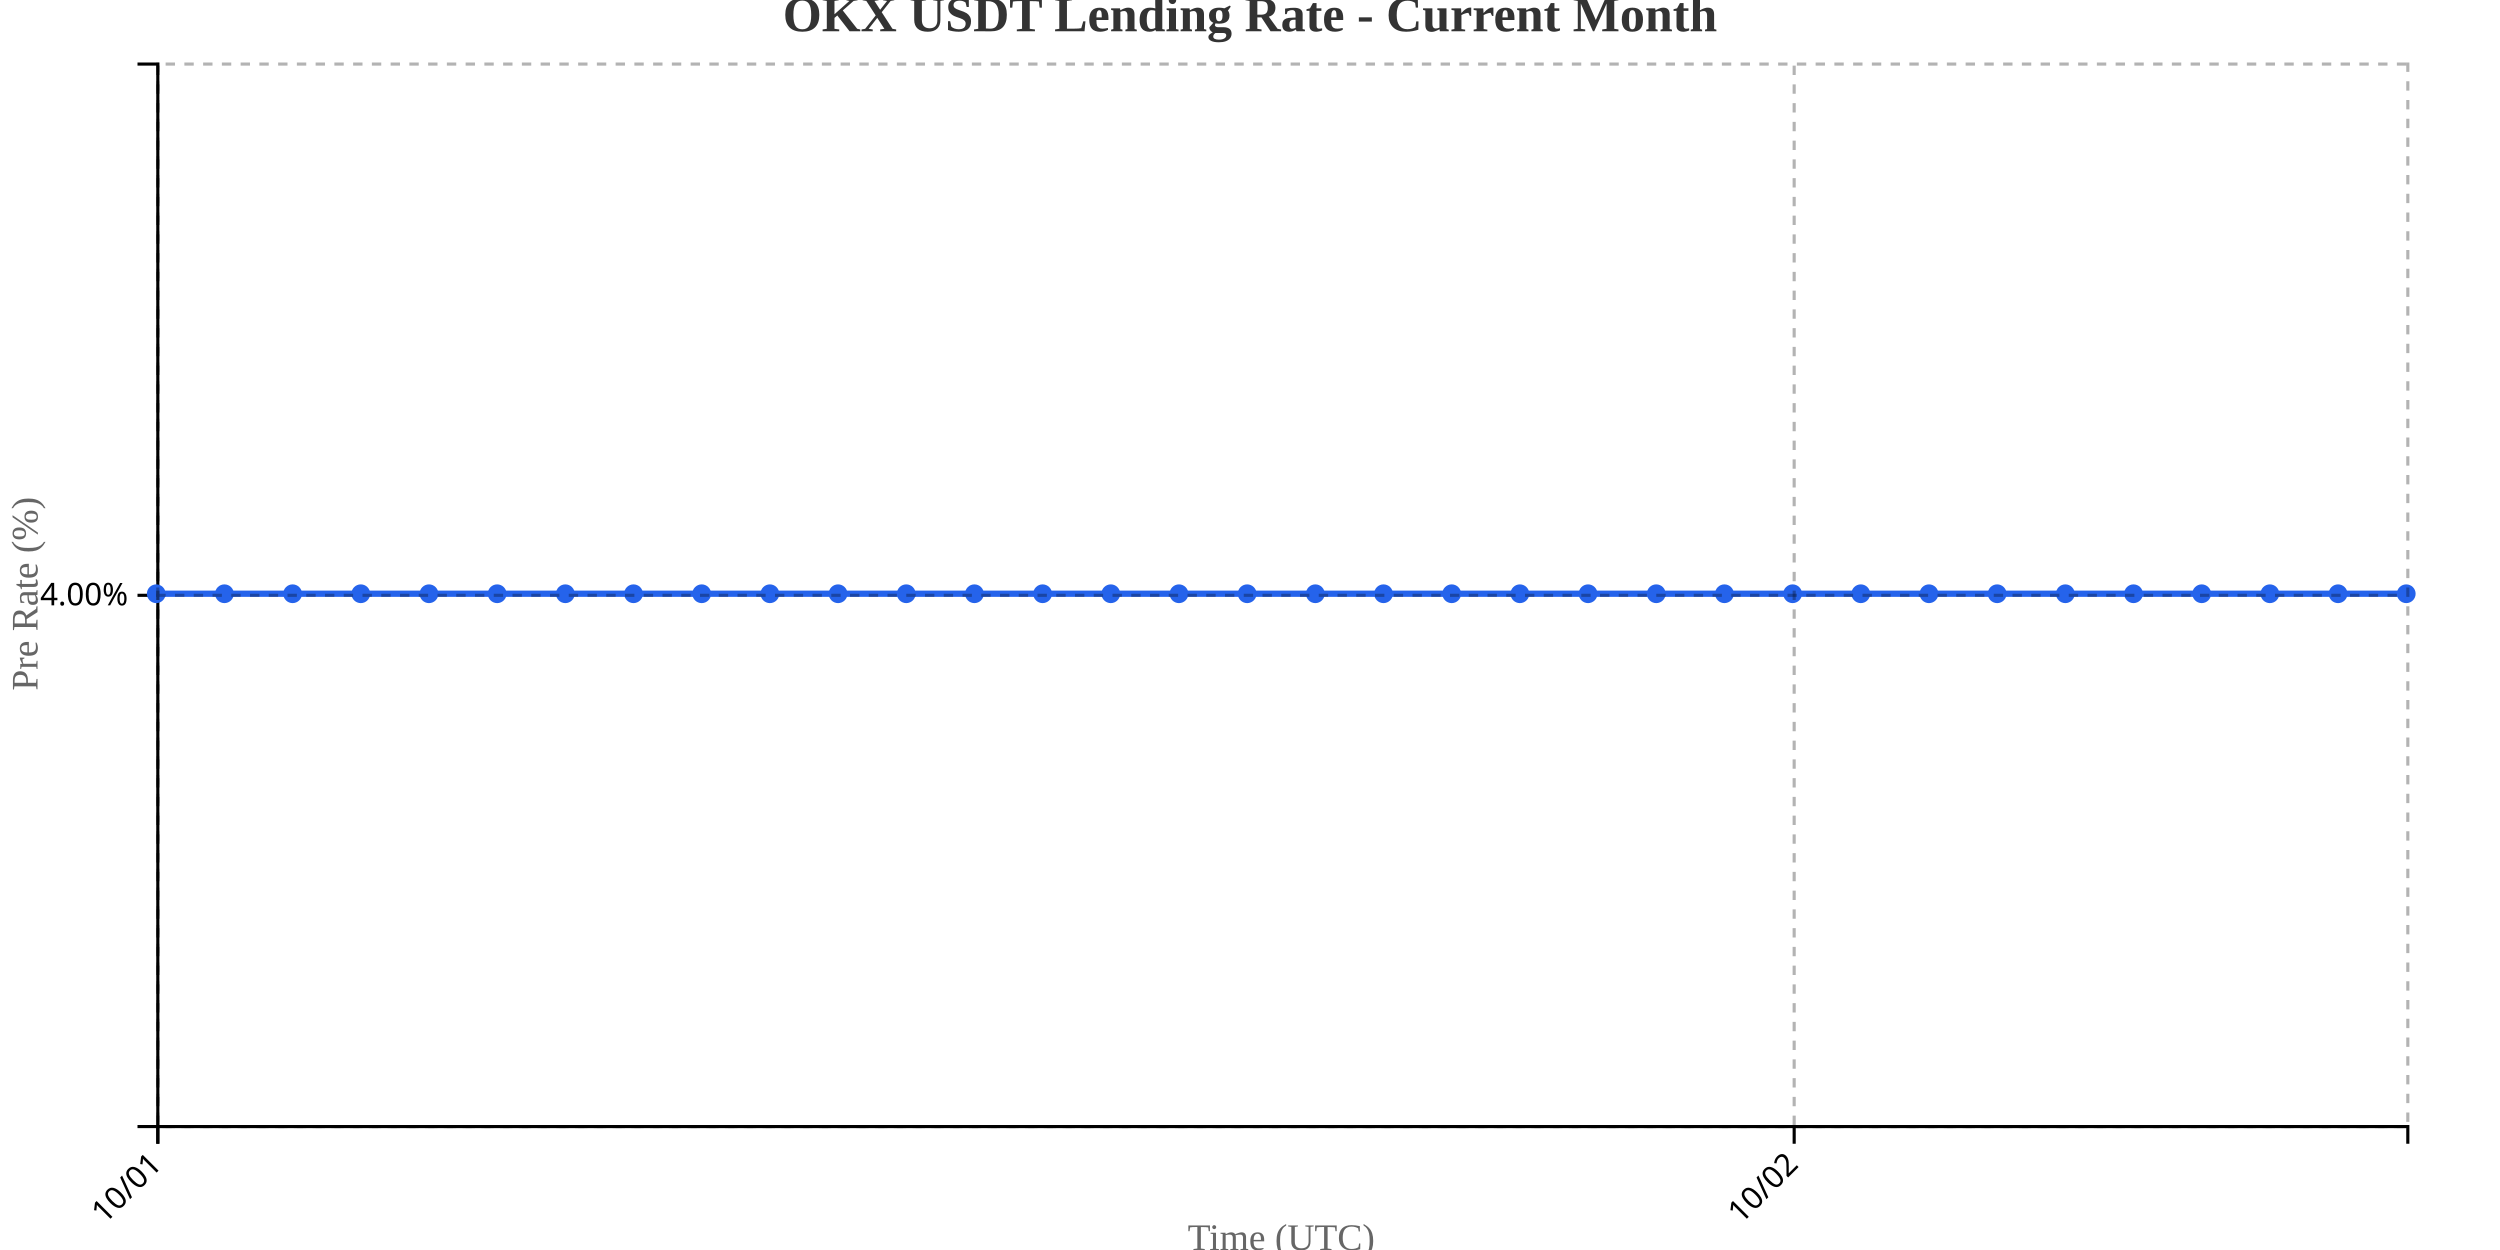
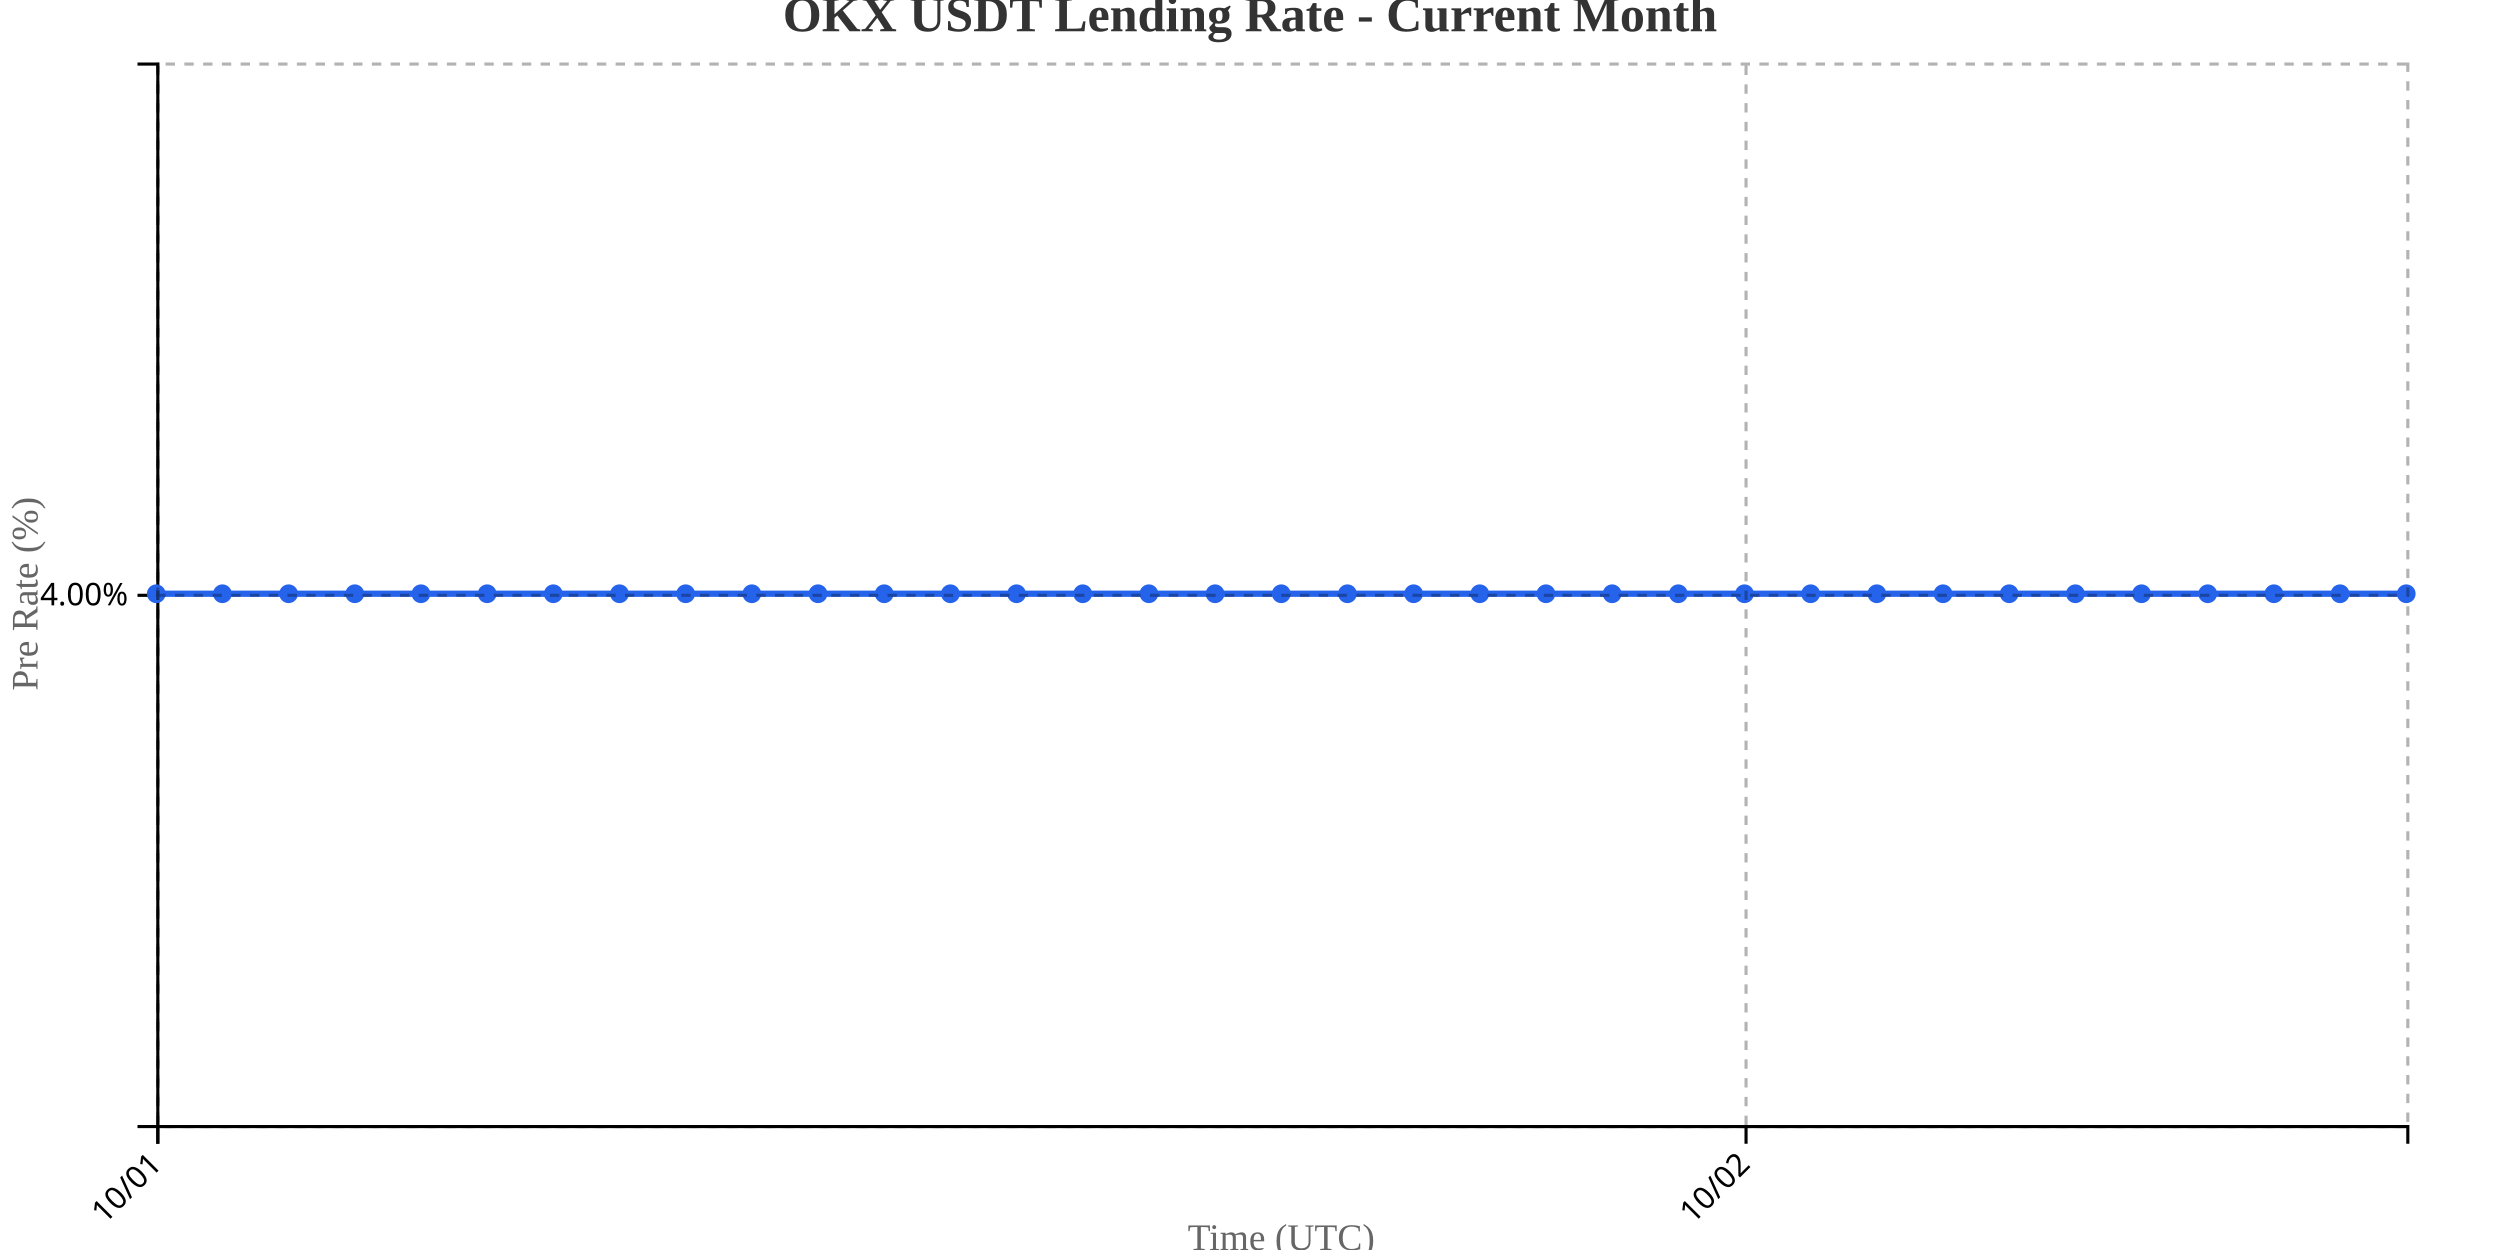
<svg xmlns="http://www.w3.org/2000/svg" width="800" height="400">
  <g transform="translate(50,20)">
    <g transform="translate(0,340)" fill="none" font-size="10" font-family="sans-serif" text-anchor="middle">
      <path class="domain" stroke="currentColor" d="M0.5,6V0.5H720.5V6" />
      <g class="tick" opacity="1" transform="translate(0.5,0)">
        <line stroke="currentColor" y2="6" />
        <text fill="currentColor" y="9" dy=".15em" style="text-anchor: end;" dx="-.8em" transform="rotate(-45)">10/01</text>
      </g>
-       <g class="tick" opacity="1" transform="translate(524.1364,0)">
+       <g class="tick" opacity="1" transform="translate(508.7353,0)">
        <line stroke="currentColor" y2="6" />
        <text fill="currentColor" y="9" dy=".15em" style="text-anchor: end;" dx="-.8em" transform="rotate(-45)">10/02</text>
      </g>
    </g>
    <g fill="none" font-size="10" font-family="sans-serif" text-anchor="end">
      <path class="domain" stroke="currentColor" d="M-6,340.5H0.5V0.5H-6" />
      <g class="tick" opacity="1" transform="translate(0,170.5)">
        <line stroke="currentColor" x2="-6" />
        <text fill="currentColor" x="-9" dy="0.32em">4.00%</text>
      </g>
    </g>
    <text transform="rotate(-90)" y="-50" x="-170" dy="1em" style="text-anchor: middle; font-size: 12px; fill: #666;">Pre Rate (%)</text>
    <text transform="translate(360, 380)" style="text-anchor: middle; font-size: 12px; fill: #666;">Time (UTC)</text>
-     <path fill="none" stroke="#2563eb" stroke-width="2" d="M0,170C7.273,170,14.545,170,21.818,170C29.091,170,36.364,170,43.636,170C50.909,170,58.182,170,65.455,170C72.727,170,80,170,87.273,170C94.545,170,101.818,170,109.091,170C116.364,170,123.636,170,130.909,170C138.182,170,145.455,170,152.727,170C160,170,167.273,170,174.545,170C181.818,170,189.091,170,196.364,170C203.636,170,210.909,170,218.182,170C225.455,170,232.727,170,240,170C247.273,170,254.545,170,261.818,170C269.091,170,276.364,170,283.636,170C290.909,170,298.182,170,305.455,170C312.727,170,320,170,327.273,170C334.545,170,341.818,170,349.091,170C356.364,170,363.636,170,370.909,170C378.182,170,385.455,170,392.727,170C400,170,407.273,170,414.545,170C421.818,170,429.091,170,436.364,170C443.636,170,450.909,170,458.182,170C465.455,170,472.727,170,480,170C487.273,170,494.545,170,501.818,170C509.091,170,516.364,170,523.636,170C530.909,170,538.182,170,545.455,170C552.727,170,560,170,567.273,170C574.545,170,581.818,170,589.091,170C596.364,170,603.636,170,610.909,170C618.182,170,625.455,170,632.727,170C640,170,647.273,170,654.545,170C661.818,170,669.091,170,676.364,170C683.636,170,690.909,170,698.182,170C705.455,170,712.727,170,720,170" />
+     <path fill="none" stroke="#2563eb" stroke-width="2" d="M0,170C7.059,170,14.118,170,21.176,170C28.235,170,35.294,170,42.353,170C49.412,170,56.471,170,63.529,170C70.588,170,77.647,170,84.706,170C91.765,170,98.824,170,105.882,170C112.941,170,120,170,127.059,170C134.118,170,141.176,170,148.235,170C155.294,170,162.353,170,169.412,170C176.471,170,183.529,170,190.588,170C197.647,170,204.706,170,211.765,170C218.824,170,225.882,170,232.941,170C240,170,247.059,170,254.118,170C261.176,170,268.235,170,275.294,170C282.353,170,289.412,170,296.471,170C303.529,170,310.588,170,317.647,170C324.706,170,331.765,170,338.824,170C345.882,170,352.941,170,360,170C367.059,170,374.118,170,381.176,170C388.235,170,395.294,170,402.353,170C409.412,170,416.471,170,423.529,170C430.588,170,437.647,170,444.706,170C451.765,170,458.824,170,465.882,170C472.941,170,480,170,487.059,170C494.118,170,501.176,170,508.235,170C515.294,170,522.353,170,529.412,170C536.471,170,543.529,170,550.588,170C557.647,170,564.706,170,571.765,170C578.824,170,585.882,170,592.941,170C600,170,607.059,170,614.118,170C621.176,170,628.235,170,635.294,170C642.353,170,649.412,170,656.471,170C663.529,170,670.588,170,677.647,170C684.706,170,691.765,170,698.824,170C705.882,170,712.941,170,720,170" />
    <circle class="dot" cx="0" cy="170" r="3" fill="#2563eb" />
-     <circle class="dot" cx="21.818" cy="170" r="3" fill="#2563eb" />
-     <circle class="dot" cx="43.636" cy="170" r="3" fill="#2563eb" />
-     <circle class="dot" cx="65.455" cy="170" r="3" fill="#2563eb" />
-     <circle class="dot" cx="87.273" cy="170" r="3" fill="#2563eb" />
-     <circle class="dot" cx="109.091" cy="170" r="3" fill="#2563eb" />
-     <circle class="dot" cx="130.909" cy="170" r="3" fill="#2563eb" />
-     <circle class="dot" cx="152.727" cy="170" r="3" fill="#2563eb" />
-     <circle class="dot" cx="174.545" cy="170" r="3" fill="#2563eb" />
-     <circle class="dot" cx="196.364" cy="170" r="3" fill="#2563eb" />
-     <circle class="dot" cx="218.182" cy="170" r="3" fill="#2563eb" />
-     <circle class="dot" cx="240" cy="170" r="3" fill="#2563eb" />
-     <circle class="dot" cx="261.818" cy="170" r="3" fill="#2563eb" />
-     <circle class="dot" cx="283.636" cy="170" r="3" fill="#2563eb" />
-     <circle class="dot" cx="305.455" cy="170" r="3" fill="#2563eb" />
-     <circle class="dot" cx="327.273" cy="170" r="3" fill="#2563eb" />
-     <circle class="dot" cx="349.091" cy="170" r="3" fill="#2563eb" />
-     <circle class="dot" cx="370.909" cy="170" r="3" fill="#2563eb" />
-     <circle class="dot" cx="392.727" cy="170" r="3" fill="#2563eb" />
-     <circle class="dot" cx="414.545" cy="170" r="3" fill="#2563eb" />
-     <circle class="dot" cx="436.364" cy="170" r="3" fill="#2563eb" />
-     <circle class="dot" cx="458.182" cy="170" r="3" fill="#2563eb" />
-     <circle class="dot" cx="480" cy="170" r="3" fill="#2563eb" />
-     <circle class="dot" cx="501.818" cy="170" r="3" fill="#2563eb" />
-     <circle class="dot" cx="523.636" cy="170" r="3" fill="#2563eb" />
-     <circle class="dot" cx="545.455" cy="170" r="3" fill="#2563eb" />
-     <circle class="dot" cx="567.273" cy="170" r="3" fill="#2563eb" />
-     <circle class="dot" cx="589.091" cy="170" r="3" fill="#2563eb" />
-     <circle class="dot" cx="610.909" cy="170" r="3" fill="#2563eb" />
-     <circle class="dot" cx="632.727" cy="170" r="3" fill="#2563eb" />
-     <circle class="dot" cx="654.545" cy="170" r="3" fill="#2563eb" />
-     <circle class="dot" cx="676.364" cy="170" r="3" fill="#2563eb" />
-     <circle class="dot" cx="698.182" cy="170" r="3" fill="#2563eb" />
+     <circle class="dot" cx="21.176" cy="170" r="3" fill="#2563eb" />
+     <circle class="dot" cx="42.353" cy="170" r="3" fill="#2563eb" />
+     <circle class="dot" cx="63.529" cy="170" r="3" fill="#2563eb" />
+     <circle class="dot" cx="84.706" cy="170" r="3" fill="#2563eb" />
+     <circle class="dot" cx="105.882" cy="170" r="3" fill="#2563eb" />
+     <circle class="dot" cx="127.059" cy="170" r="3" fill="#2563eb" />
+     <circle class="dot" cx="148.235" cy="170" r="3" fill="#2563eb" />
+     <circle class="dot" cx="169.412" cy="170" r="3" fill="#2563eb" />
+     <circle class="dot" cx="190.588" cy="170" r="3" fill="#2563eb" />
+     <circle class="dot" cx="211.765" cy="170" r="3" fill="#2563eb" />
+     <circle class="dot" cx="232.941" cy="170" r="3" fill="#2563eb" />
+     <circle class="dot" cx="254.118" cy="170" r="3" fill="#2563eb" />
+     <circle class="dot" cx="275.294" cy="170" r="3" fill="#2563eb" />
+     <circle class="dot" cx="296.471" cy="170" r="3" fill="#2563eb" />
+     <circle class="dot" cx="317.647" cy="170" r="3" fill="#2563eb" />
+     <circle class="dot" cx="338.824" cy="170" r="3" fill="#2563eb" />
+     <circle class="dot" cx="360" cy="170" r="3" fill="#2563eb" />
+     <circle class="dot" cx="381.176" cy="170" r="3" fill="#2563eb" />
+     <circle class="dot" cx="402.353" cy="170" r="3" fill="#2563eb" />
+     <circle class="dot" cx="423.529" cy="170" r="3" fill="#2563eb" />
+     <circle class="dot" cx="444.706" cy="170" r="3" fill="#2563eb" />
+     <circle class="dot" cx="465.882" cy="170" r="3" fill="#2563eb" />
+     <circle class="dot" cx="487.059" cy="170" r="3" fill="#2563eb" />
+     <circle class="dot" cx="508.235" cy="170" r="3" fill="#2563eb" />
+     <circle class="dot" cx="529.412" cy="170" r="3" fill="#2563eb" />
+     <circle class="dot" cx="550.588" cy="170" r="3" fill="#2563eb" />
+     <circle class="dot" cx="571.765" cy="170" r="3" fill="#2563eb" />
+     <circle class="dot" cx="592.941" cy="170" r="3" fill="#2563eb" />
+     <circle class="dot" cx="614.118" cy="170" r="3" fill="#2563eb" />
+     <circle class="dot" cx="635.294" cy="170" r="3" fill="#2563eb" />
+     <circle class="dot" cx="656.471" cy="170" r="3" fill="#2563eb" />
+     <circle class="dot" cx="677.647" cy="170" r="3" fill="#2563eb" />
+     <circle class="dot" cx="698.824" cy="170" r="3" fill="#2563eb" />
    <circle class="dot" cx="720" cy="170" r="3" fill="#2563eb" />
    <g class="grid" transform="translate(0,340)" fill="none" font-size="10" font-family="sans-serif" text-anchor="middle" style="stroke-dasharray: 3,3; opacity: 0.3;">
      <path class="domain" stroke="currentColor" d="M0.5,-340V0.5H720.5V-340" />
      <g class="tick" opacity="1" transform="translate(0.5,0)">
        <line stroke="currentColor" y2="-340" />
        <text fill="currentColor" y="3" dy="0.71em" />
      </g>
-       <g class="tick" opacity="1" transform="translate(524.1364,0)">
+       <g class="tick" opacity="1" transform="translate(508.7353,0)">
        <line stroke="currentColor" y2="-340" />
        <text fill="currentColor" y="3" dy="0.71em" />
      </g>
    </g>
    <g class="grid" fill="none" font-size="10" font-family="sans-serif" text-anchor="end" style="stroke-dasharray: 3,3; opacity: 0.3;">
      <path class="domain" stroke="currentColor" d="M720,340.5H0.5V0.5H720" />
      <g class="tick" opacity="1" transform="translate(0,170.5)">
        <line stroke="currentColor" x2="720" />
        <text fill="currentColor" x="-3" dy="0.32em" />
      </g>
    </g>
  </g>
  <text x="400" y="10" text-anchor="middle" style="font-size: 16px; font-weight: bold; fill: #333;">OKX USDT Lending Rate - Current Month</text>
</svg>
